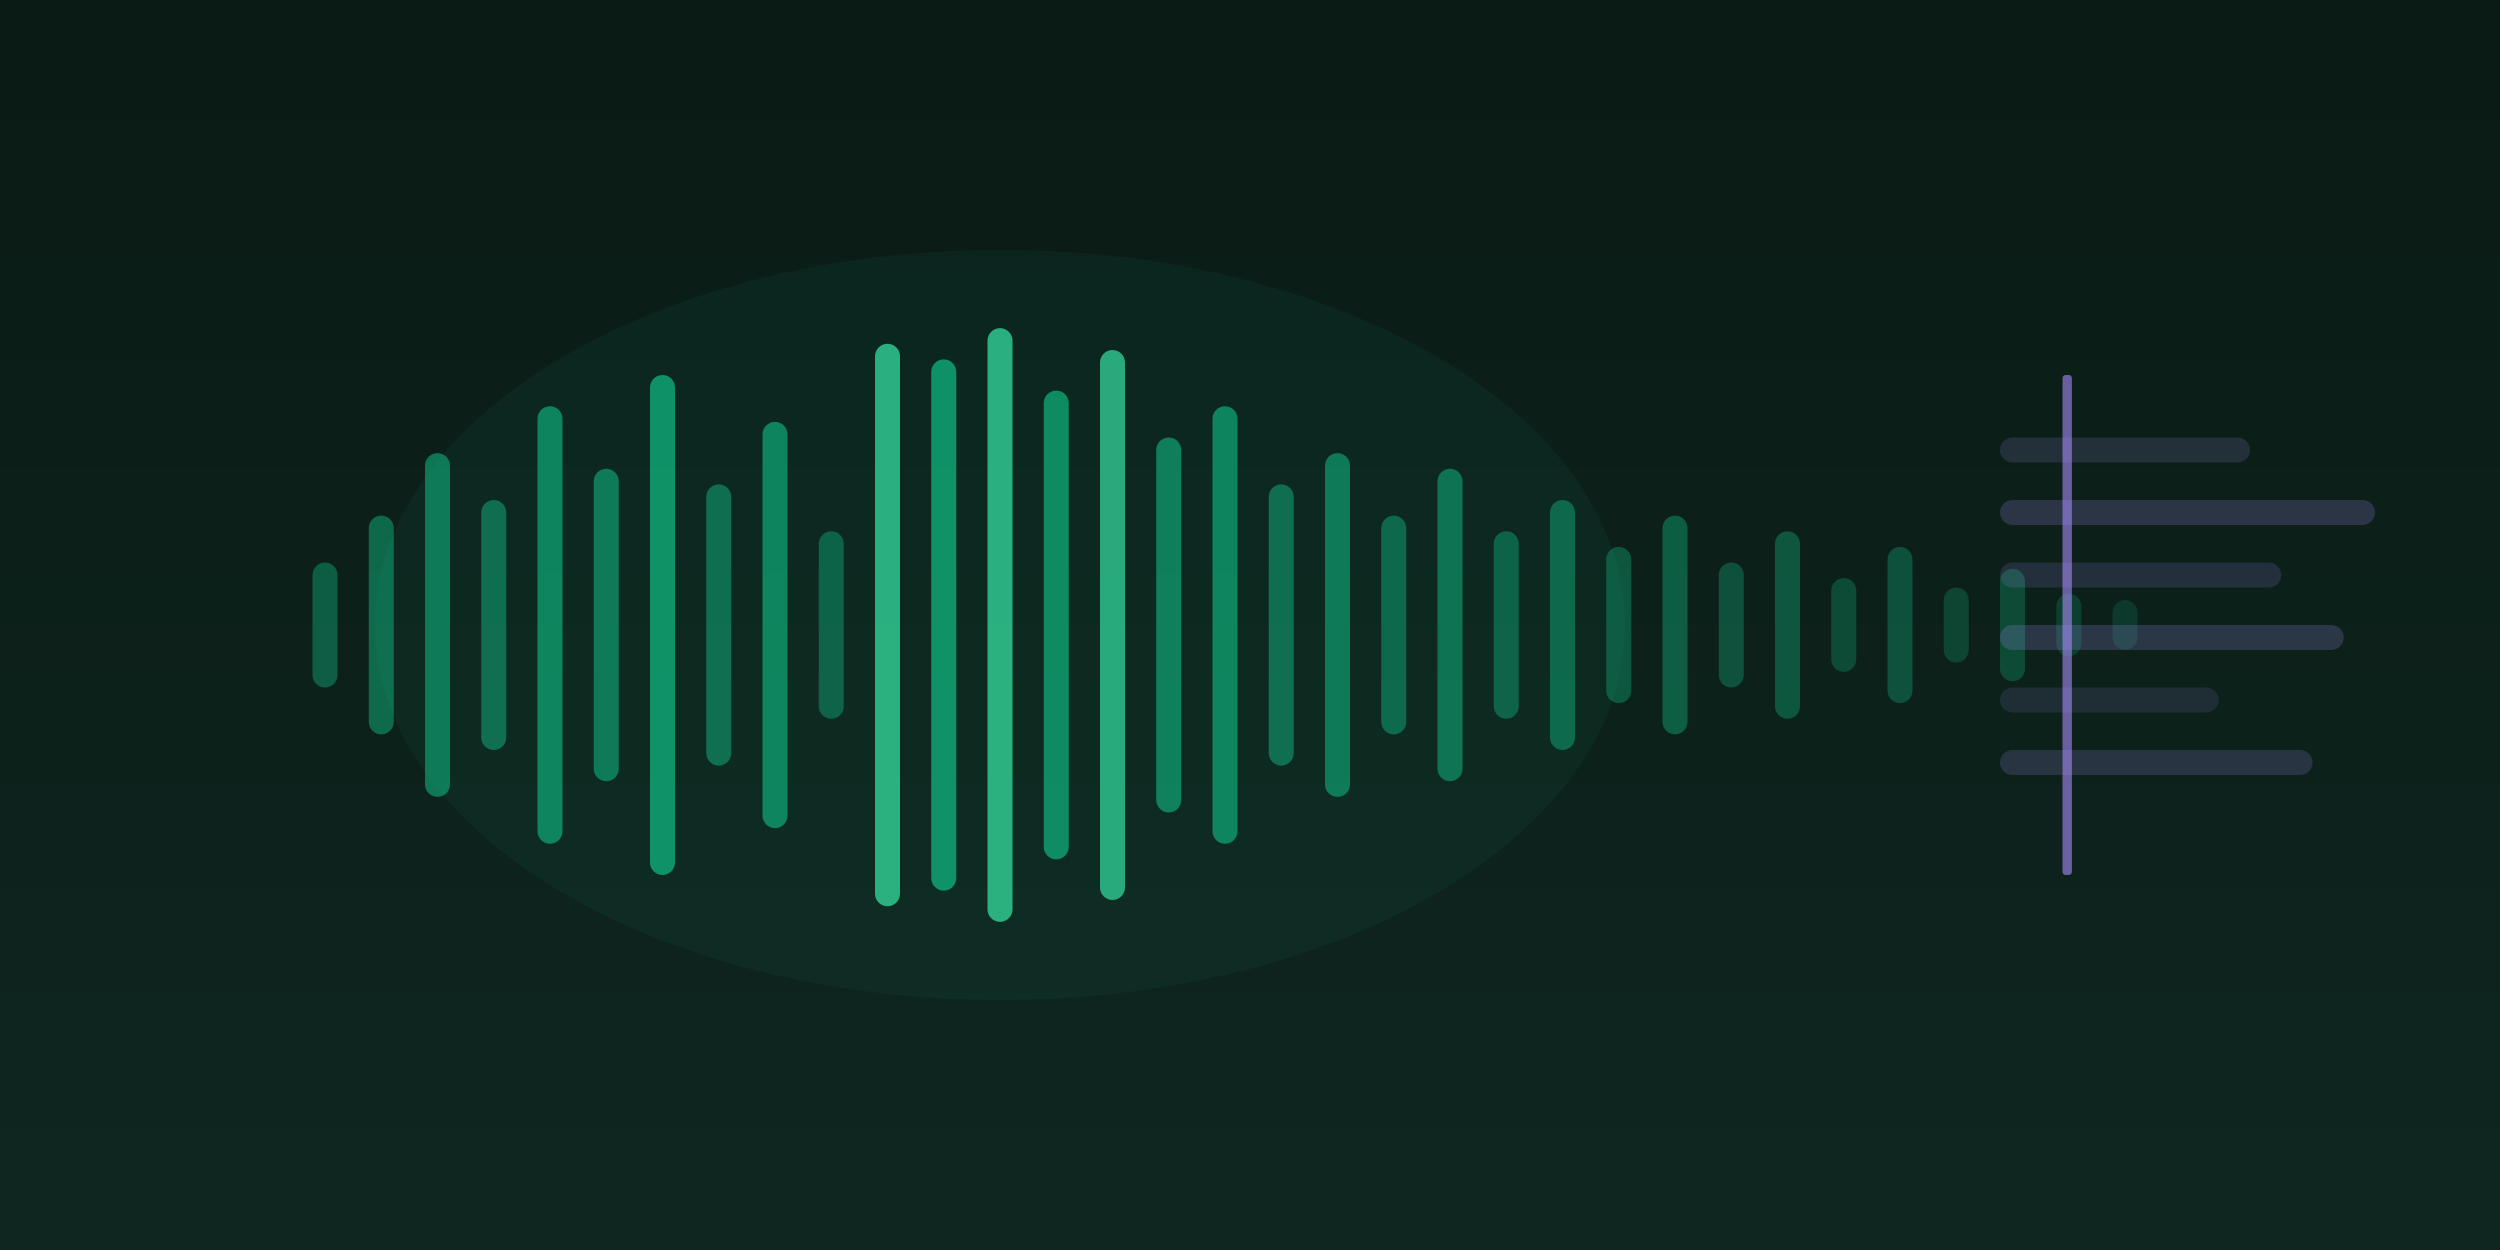
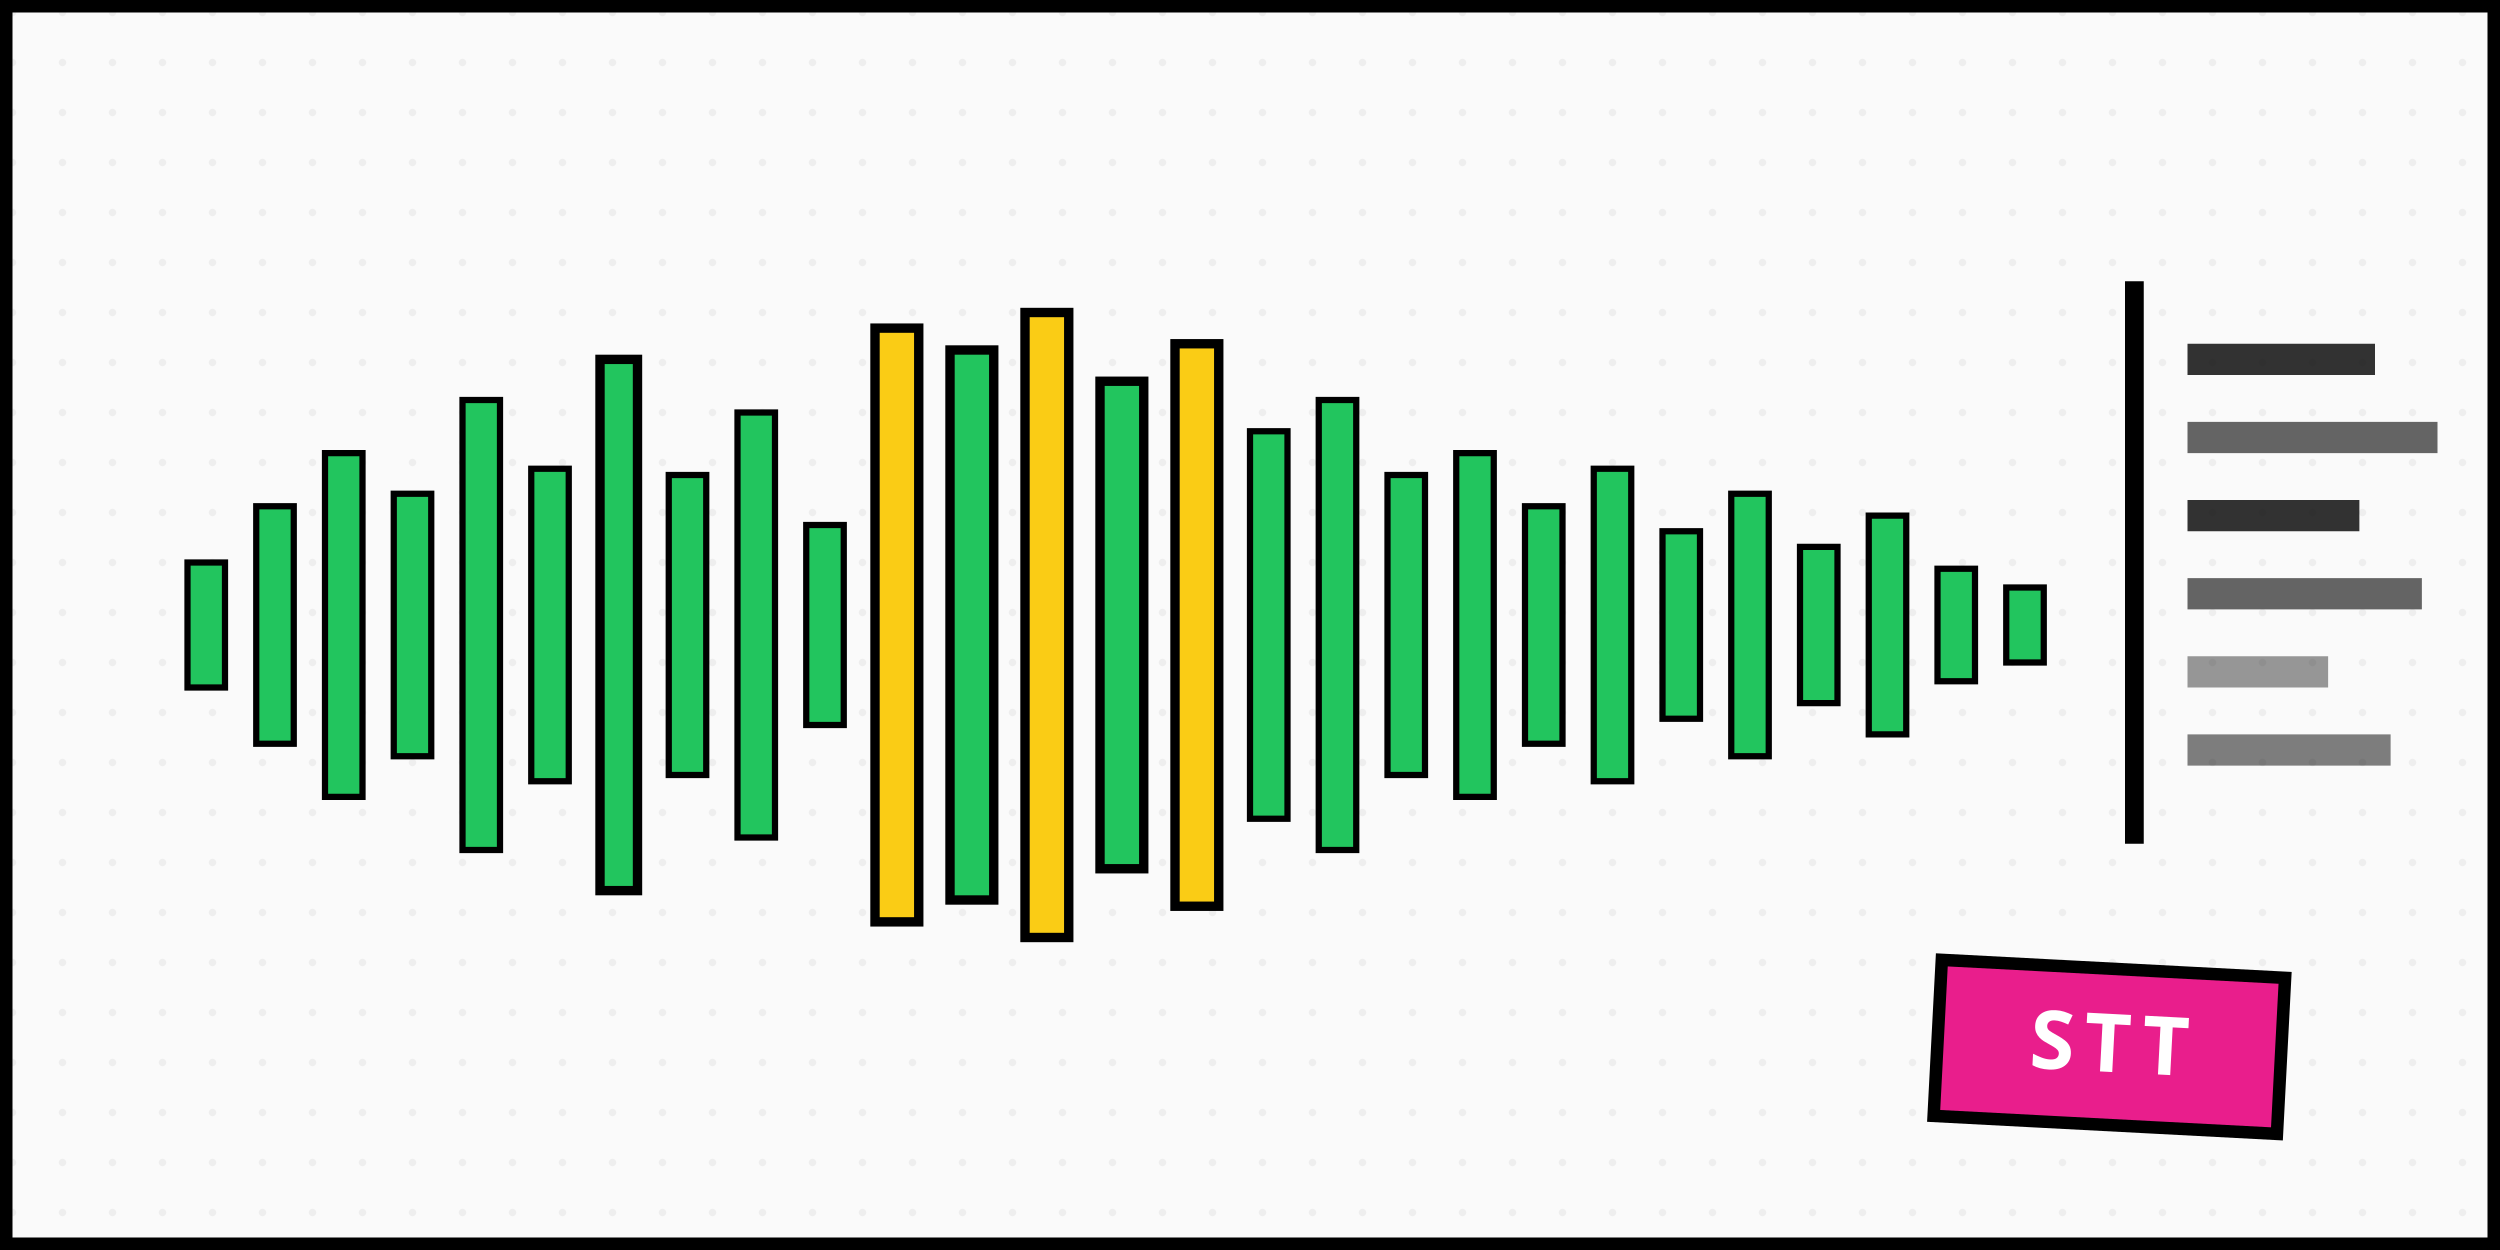
<svg xmlns="http://www.w3.org/2000/svg" viewBox="0 0 800 400">
+   <rect width="800" height="400" fill="#FAFAFA" />
  <defs>
-     <linearGradient id="bg3" x1="0" y1="0" x2="0" y2="1">
-       <stop offset="0%" stop-color="#0A1A14" />
-       <stop offset="100%" stop-color="#0F2620" />
-     </linearGradient>
+     <pattern id="dots3" x="0" y="0" width="16" height="16" patternUnits="userSpaceOnUse">
+       <circle cx="4" cy="4" r="1.2" fill="#000" opacity="0.05" />
+     </pattern>
  </defs>
-   <rect width="800" height="400" fill="url(#bg3)" />
-   <g transform="translate(100, 200)" opacity="0.8">
-     <rect x="0" y="-20" width="8" height="40" rx="4" fill="#10B981" opacity="0.5" />
-     <rect x="18" y="-35" width="8" height="70" rx="4" fill="#10B981" opacity="0.6" />
-     <rect x="36" y="-55" width="8" height="110" rx="4" fill="#10B981" opacity="0.7" />
-     <rect x="54" y="-40" width="8" height="80" rx="4" fill="#10B981" opacity="0.6" />
-     <rect x="72" y="-70" width="8" height="140" rx="4" fill="#10B981" opacity="0.8" />
-     <rect x="90" y="-50" width="8" height="100" rx="4" fill="#10B981" opacity="0.7" />
-     <rect x="108" y="-80" width="8" height="160" rx="4" fill="#10B981" opacity="0.9" />
-     <rect x="126" y="-45" width="8" height="90" rx="4" fill="#10B981" opacity="0.6" />
-     <rect x="144" y="-65" width="8" height="130" rx="4" fill="#10B981" opacity="0.8" />
-     <rect x="162" y="-30" width="8" height="60" rx="4" fill="#10B981" opacity="0.5" />
-     <rect x="180" y="-90" width="8" height="180" rx="4" fill="#34D399" opacity="1" />
-     <rect x="198" y="-85" width="8" height="170" rx="4" fill="#10B981" opacity="0.9" />
-     <rect x="216" y="-95" width="8" height="190" rx="4" fill="#34D399" opacity="1" />
-     <rect x="234" y="-75" width="8" height="150" rx="4" fill="#10B981" opacity="0.85" />
-     <rect x="252" y="-88" width="8" height="176" rx="4" fill="#34D399" opacity="0.95" />
-     <rect x="270" y="-60" width="8" height="120" rx="4" fill="#10B981" opacity="0.75" />
-     <rect x="288" y="-70" width="8" height="140" rx="4" fill="#10B981" opacity="0.8" />
-     <rect x="306" y="-45" width="8" height="90" rx="4" fill="#10B981" opacity="0.6" />
-     <rect x="324" y="-55" width="8" height="110" rx="4" fill="#10B981" opacity="0.7" />
-     <rect x="342" y="-35" width="8" height="70" rx="4" fill="#10B981" opacity="0.55" />
-     <rect x="360" y="-50" width="8" height="100" rx="4" fill="#10B981" opacity="0.65" />
-     <rect x="378" y="-30" width="8" height="60" rx="4" fill="#10B981" opacity="0.5" />
-     <rect x="396" y="-40" width="8" height="80" rx="4" fill="#10B981" opacity="0.55" />
-     <rect x="414" y="-25" width="8" height="50" rx="4" fill="#10B981" opacity="0.45" />
-     <rect x="432" y="-35" width="8" height="70" rx="4" fill="#10B981" opacity="0.5" />
-     <rect x="450" y="-20" width="8" height="40" rx="4" fill="#10B981" opacity="0.4" />
-     <rect x="468" y="-30" width="8" height="60" rx="4" fill="#10B981" opacity="0.45" />
-     <rect x="486" y="-15" width="8" height="30" rx="4" fill="#10B981" opacity="0.35" />
-     <rect x="504" y="-25" width="8" height="50" rx="4" fill="#10B981" opacity="0.4" />
-     <rect x="522" y="-12" width="8" height="24" rx="4" fill="#10B981" opacity="0.3" />
-     <rect x="540" y="-18" width="8" height="36" rx="4" fill="#10B981" opacity="0.35" />
-     <rect x="558" y="-10" width="8" height="20" rx="4" fill="#10B981" opacity="0.25" />
-     <rect x="576" y="-8" width="8" height="16" rx="4" fill="#10B981" opacity="0.2" />
+   <rect width="800" height="400" fill="url(#dots3)" />
+   <rect x="2" y="2" width="796" height="396" fill="none" stroke="#000" stroke-width="4" />
+   <g transform="translate(60, 200)">
+     <rect x="0" y="-20" width="12" height="40" fill="#22C55E" stroke="#000" stroke-width="2" />
+     <rect x="22" y="-38" width="12" height="76" fill="#22C55E" stroke="#000" stroke-width="2" />
+     <rect x="44" y="-55" width="12" height="110" fill="#22C55E" stroke="#000" stroke-width="2" />
+     <rect x="66" y="-42" width="12" height="84" fill="#22C55E" stroke="#000" stroke-width="2" />
+     <rect x="88" y="-72" width="12" height="144" fill="#22C55E" stroke="#000" stroke-width="2" />
+     <rect x="110" y="-50" width="12" height="100" fill="#22C55E" stroke="#000" stroke-width="2" />
+     <rect x="132" y="-85" width="12" height="170" fill="#22C55E" stroke="#000" stroke-width="3" />
+     <rect x="154" y="-48" width="12" height="96" fill="#22C55E" stroke="#000" stroke-width="2" />
+     <rect x="176" y="-68" width="12" height="136" fill="#22C55E" stroke="#000" stroke-width="2" />
+     <rect x="198" y="-32" width="12" height="64" fill="#22C55E" stroke="#000" stroke-width="2" />
+     <rect x="220" y="-95" width="14" height="190" fill="#FACC15" stroke="#000" stroke-width="3" />
+     <rect x="244" y="-88" width="14" height="176" fill="#22C55E" stroke="#000" stroke-width="3" />
+     <rect x="268" y="-100" width="14" height="200" fill="#FACC15" stroke="#000" stroke-width="3" />
+     <rect x="292" y="-78" width="14" height="156" fill="#22C55E" stroke="#000" stroke-width="3" />
+     <rect x="316" y="-90" width="14" height="180" fill="#FACC15" stroke="#000" stroke-width="3" />
+     <rect x="340" y="-62" width="12" height="124" fill="#22C55E" stroke="#000" stroke-width="2" />
+     <rect x="362" y="-72" width="12" height="144" fill="#22C55E" stroke="#000" stroke-width="2" />
+     <rect x="384" y="-48" width="12" height="96" fill="#22C55E" stroke="#000" stroke-width="2" />
+     <rect x="406" y="-55" width="12" height="110" fill="#22C55E" stroke="#000" stroke-width="2" />
+     <rect x="428" y="-38" width="12" height="76" fill="#22C55E" stroke="#000" stroke-width="2" />
+     <rect x="450" y="-50" width="12" height="100" fill="#22C55E" stroke="#000" stroke-width="2" />
+     <rect x="472" y="-30" width="12" height="60" fill="#22C55E" stroke="#000" stroke-width="2" />
+     <rect x="494" y="-42" width="12" height="84" fill="#22C55E" stroke="#000" stroke-width="2" />
+     <rect x="516" y="-25" width="12" height="50" fill="#22C55E" stroke="#000" stroke-width="2" />
+     <rect x="538" y="-35" width="12" height="70" fill="#22C55E" stroke="#000" stroke-width="2" />
+     <rect x="560" y="-18" width="12" height="36" fill="#22C55E" stroke="#000" stroke-width="2" />
+     <rect x="582" y="-12" width="12" height="24" fill="#22C55E" stroke="#000" stroke-width="2" />
  </g>
-   <rect x="660" y="120" width="3" height="160" rx="1" fill="#A78BFA" opacity="0.6" />
-   <rect x="640" y="140" width="80" height="8" rx="4" fill="#A78BFA" opacity="0.15" />
-   <rect x="640" y="160" width="120" height="8" rx="4" fill="#A78BFA" opacity="0.2" />
-   <rect x="640" y="180" width="90" height="8" rx="4" fill="#A78BFA" opacity="0.15" />
-   <rect x="640" y="200" width="110" height="8" rx="4" fill="#A78BFA" opacity="0.2" />
-   <rect x="640" y="220" width="70" height="8" rx="4" fill="#A78BFA" opacity="0.12" />
-   <rect x="640" y="240" width="100" height="8" rx="4" fill="#A78BFA" opacity="0.18" />
-   <ellipse cx="320" cy="200" rx="200" ry="120" fill="#10B981" opacity="0.06" />
+   <rect x="680" y="90" width="6" height="180" fill="#000" />
+   <rect x="700" y="110" width="60" height="10" fill="#000" opacity="0.8" />
+   <rect x="700" y="135" width="80" height="10" fill="#000" opacity="0.6" />
+   <rect x="700" y="160" width="55" height="10" fill="#000" opacity="0.8" />
+   <rect x="700" y="185" width="75" height="10" fill="#000" opacity="0.6" />
+   <rect x="700" y="210" width="45" height="10" fill="#000" opacity="0.4" />
+   <rect x="700" y="235" width="65" height="10" fill="#000" opacity="0.5" />
+   <rect x="620" y="310" width="110" height="50" fill="#E91E8C" stroke="#000" stroke-width="4" transform="rotate(3 675 335)" />
+   <text x="675" y="343" font-family="system-ui, sans-serif" font-size="26" font-weight="900" fill="#FFF" text-anchor="middle" letter-spacing="3" transform="rotate(3 675 335)">STT</text>
</svg>
